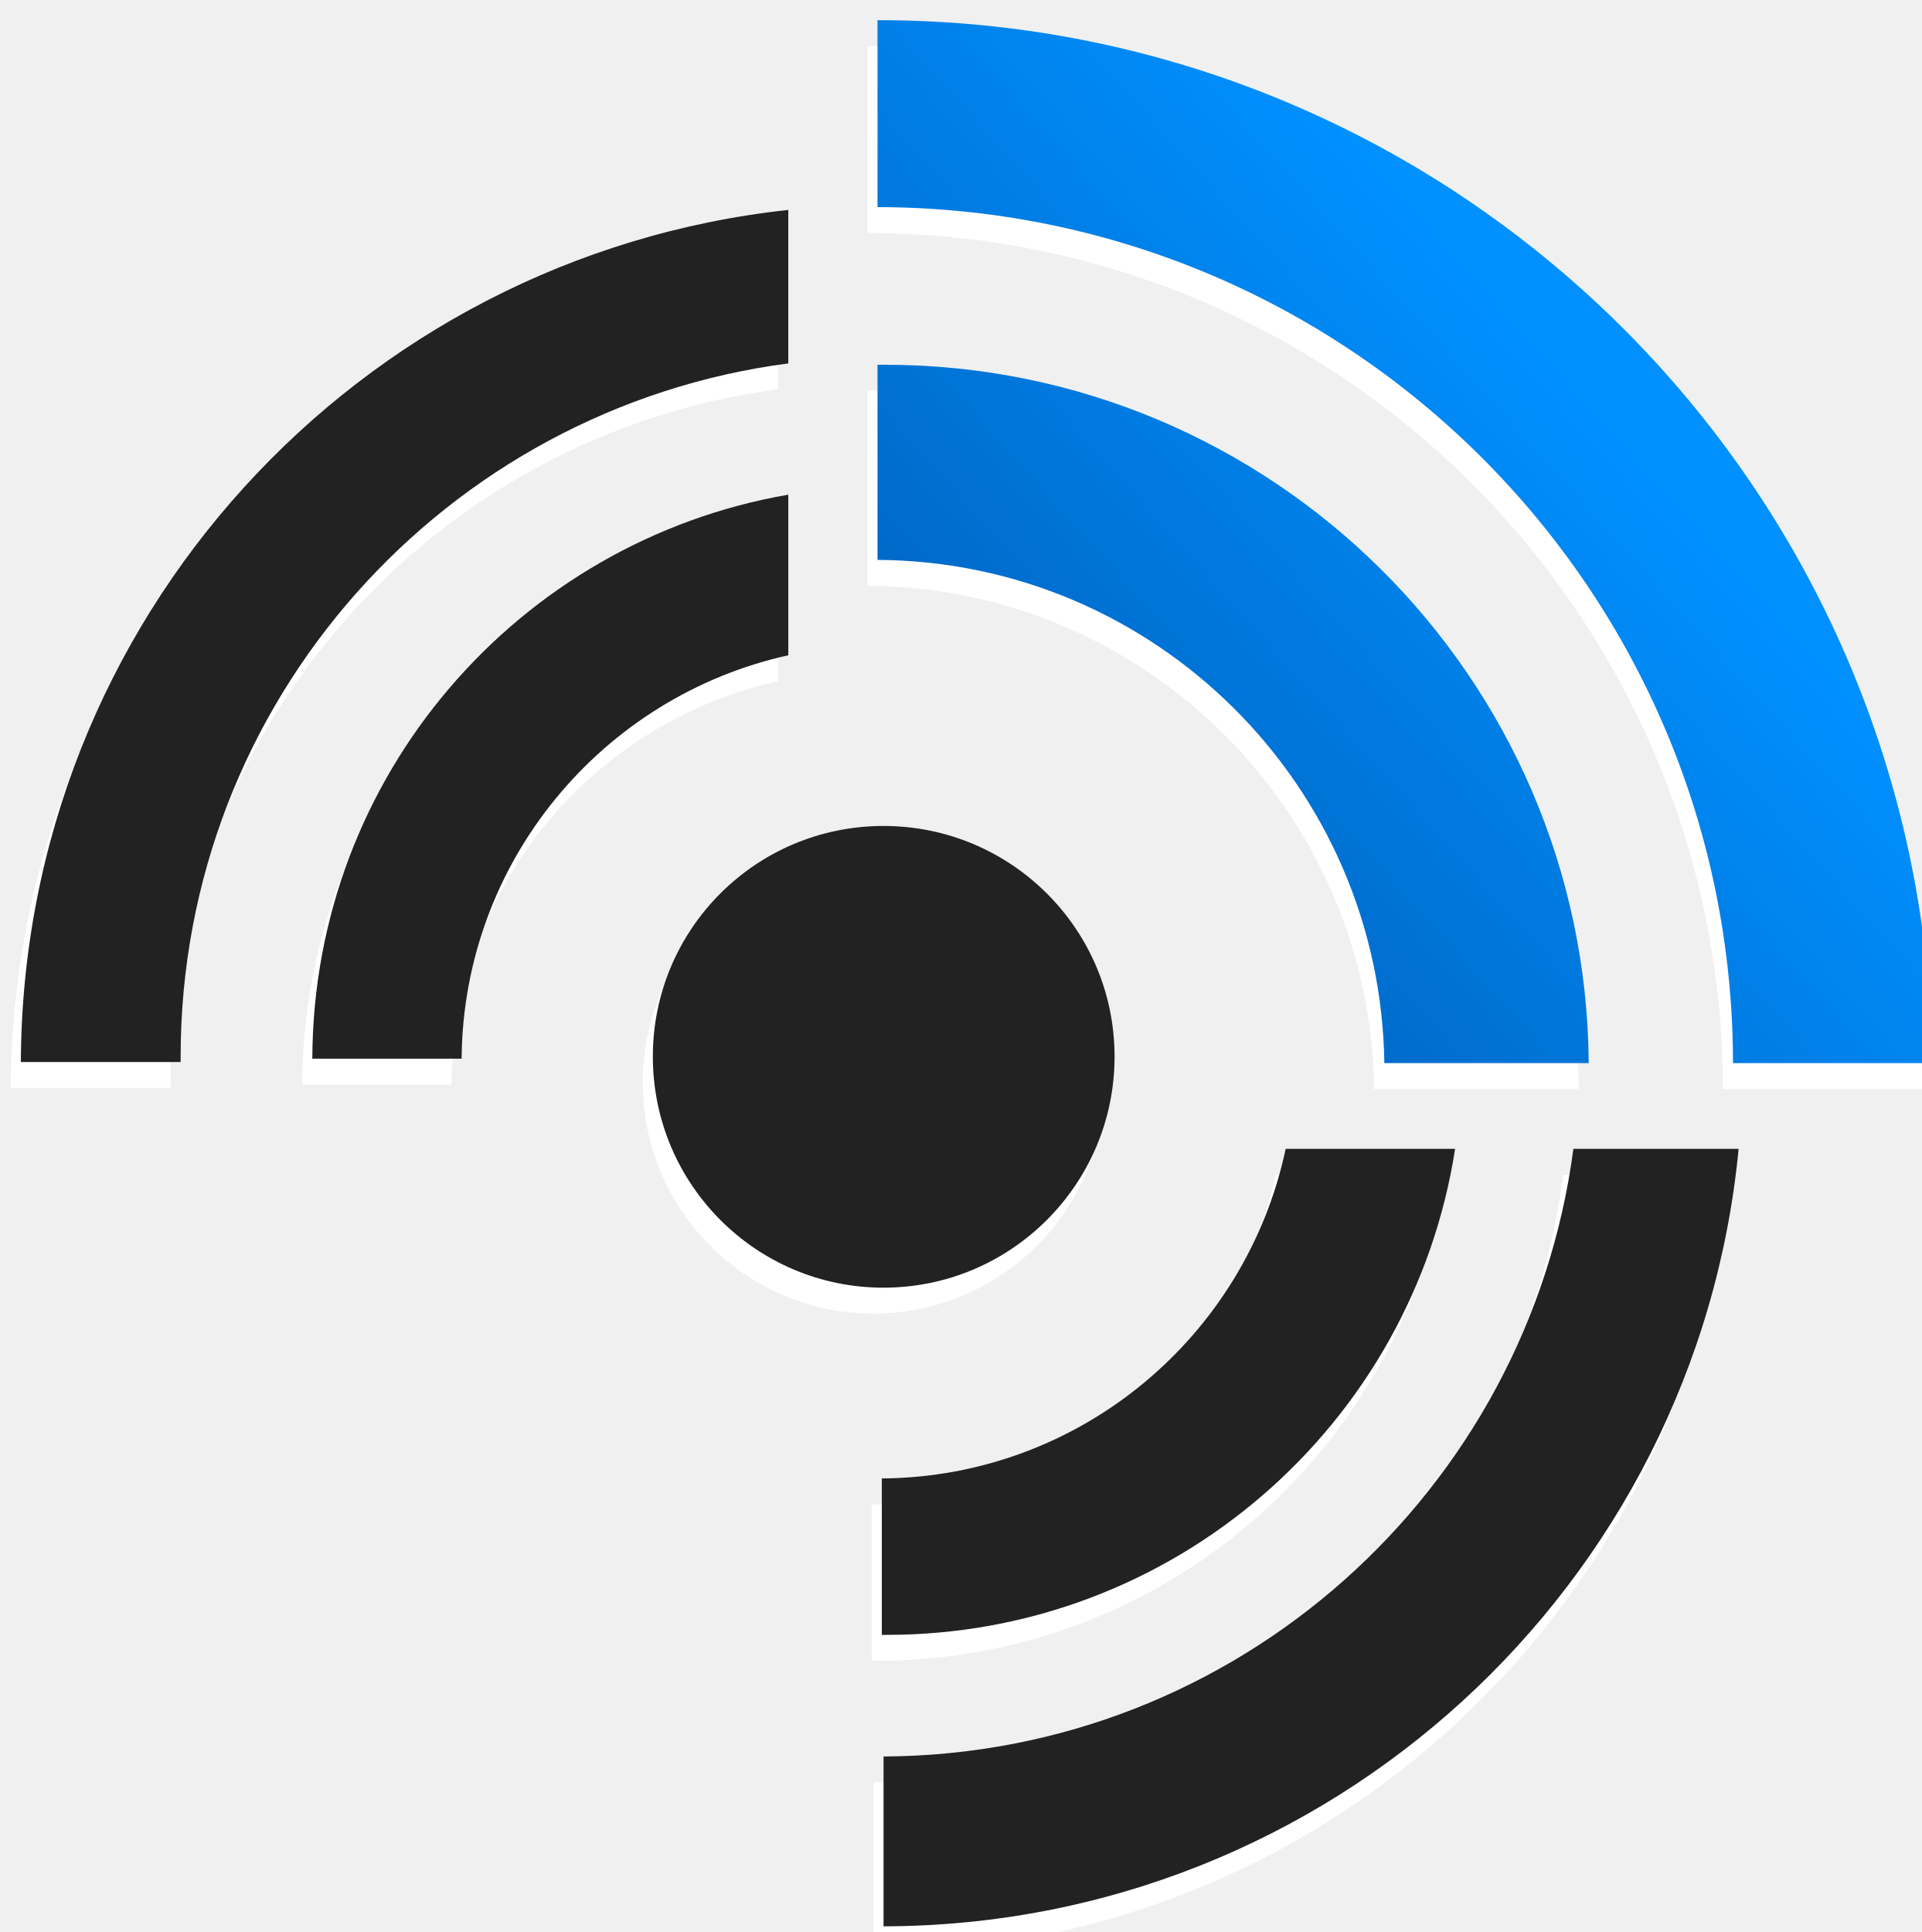
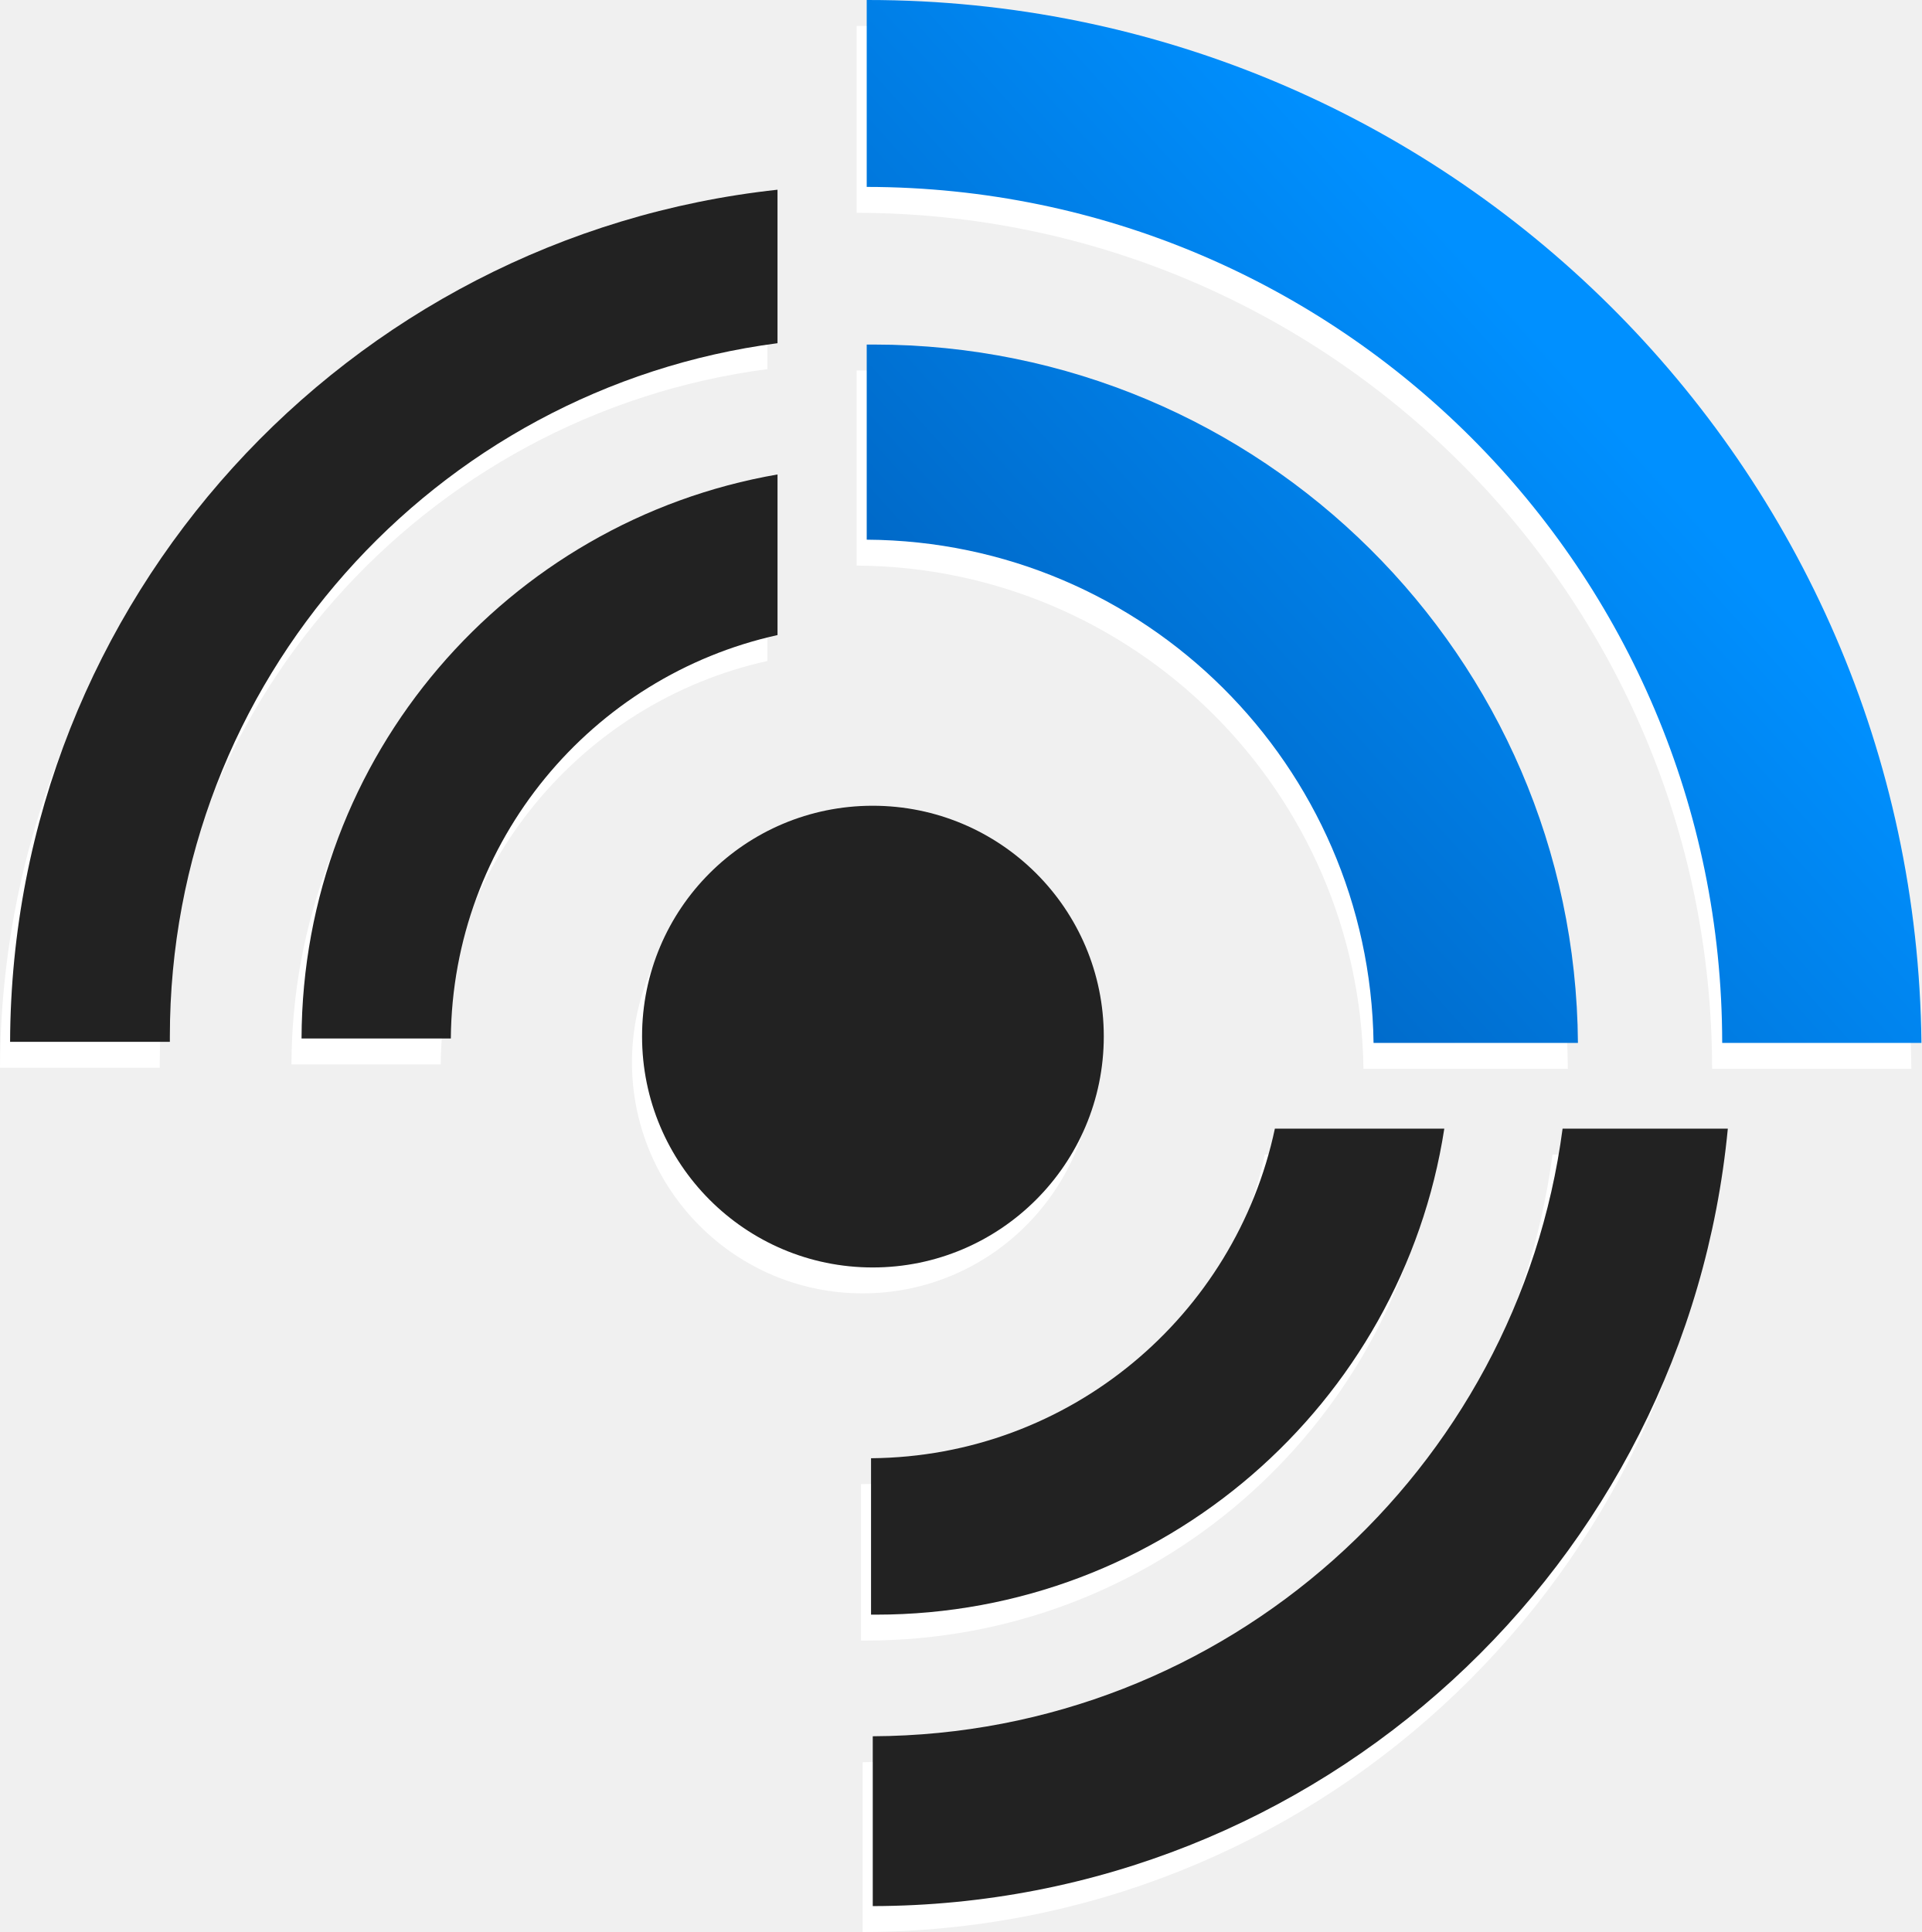
- <svg xmlns="http://www.w3.org/2000/svg" xmlns:xlink="http://www.w3.org/1999/xlink">
-   <defs>
+ <svg xmlns="http://www.w3.org/2000/svg" xmlns:xlink="http://www.w3.org/1999/xlink" version="1.1" id="svg48" width="40" height="40.221">
+   <defs id="defs8">
    <linearGradient id="linearGradient3796">
-       <stop stop-color="#0090ff" offset="0" />
-       <stop stop-color="#0062be" offset="1" />
+       <stop stop-color="#0090ff" offset="0" id="stop2" />
+       <stop stop-color="#0062be" offset="1" id="stop4" />
    </linearGradient>
    <linearGradient id="linearGradient3802" y2="53.018" xlink:href="#linearGradient3796" gradientUnits="userSpaceOnUse" x2="72.873" y1="14.64" x1="115.7" />
+     <linearGradient xlink:href="#linearGradient3796" id="linearGradient862" gradientUnits="userSpaceOnUse" x1="115.7" y1="14.64" x2="72.873" y2="53.018" />
+     <linearGradient xlink:href="#linearGradient3796" id="linearGradient864" gradientUnits="userSpaceOnUse" x1="115.7" y1="14.64" x2="72.873" y2="53.018" />
  </defs>
-   <g fill="#FFF" transform="matrix(0.4147127,0,0,0.4147127,0.4367596,36.84934)">
-     <g transform="matrix(0.9774773,0,0,0.9774773,0.9263187,-74.20883)">
-       <path d="m64.102-11.469,0,14.25c36.018,0.042,65.198,29.235,65.218,65.259h15.189c-0.463-43.994-36.228-79.509-80.332-79.509-0.026,0-0.052-0-0.078,0z" />
-       <path d="m64.102,14.799,0,14.876c21.188,0.126,38.346,17.217,38.639,38.365h15.581c-0.21-29.445-24.175-53.241-53.669-53.241-0.185,0-0.364-0.002-0.548,0z" />
+   <g transform="matrix(0.2793628,0,0,0.2793628,0.06999014,24.40228)" id="g28" style="fill:#ffffff">
+     <g transform="matrix(0.9774773,0,0,0.9774773,0.9263187,-74.20883)" id="g14">
+       <path d="M 64.102,-11.469 V 2.781 C 100.12,2.823 129.3,32.016 129.32,68.04 h 15.189 c -0.463,-43.994 -36.228,-79.509 -80.332,-79.509 -0.026,0 -0.052,-2.5e-5 -0.078,0 z" id="path10" />
+       <path d="m 64.102,14.799 v 14.876 c 21.188,0.126 38.346,17.217 38.639,38.365 h 15.581 C 118.112,38.595 94.147,14.799 64.653,14.799 c -0.185,0 -0.364,-0.002 -0.548,0 z" id="path12" />
    </g>
-     <g transform="translate(-4.139535,-75.48256)">
-       <path d="M61.077,4.201c-32.069,3.471-57.062,30.537-57.188,63.5h11.906c-0.001-0.136,0-0.27,0-0.406,0-26.472,19.725-48.306,45.281-51.656v-11.437z" />
-       <path d="m61.077,25.42c-20.105,3.478-35.409,20.946-35.469,42.031h11.125c0.117-14.724,10.509-27.002,24.344-30.062v-11.969z" />
-       <path d="m68.171,50.108c-9.502,0-17.188,7.686-17.188,17.188,0,9.502,7.686,17.219,17.188,17.219,9.502,0,17.219-7.717,17.219-17.219,0-9.502-7.717-17.188-17.219-17.188z" />
-       <path d="m98.14,74.17c-2.961,13.954-15.281,24.445-30.094,24.562v11.656c0.125,0.001,0.25,0,0.375,0,21.41,0,39.173-15.697,42.344-36.219h-12.625z" />
-       <path d="m119.58,74.17c-3.359,25.459-25.062,45.157-51.406,45.281v12.656c33.284-0.064,60.6-25.457,63.719-57.938h-12.312z" />
+     <g transform="translate(-4.139535,-75.48256)" id="g26">
+       <path d="M 61.077,4.201 C 29.008,7.672 4.015,34.738 3.889,67.701 h 11.906 c -10e-4,-0.136 0,-0.27 0,-0.406 0,-26.472 19.725,-48.306 45.281,-51.656 v -11.437 z" id="path16" />
+       <path d="M 61.077,25.42 C 40.972,28.898 25.668,46.366 25.608,67.451 H 36.733 C 36.85,52.727 47.242,40.449 61.077,37.389 Z" id="path18" />
+       <path d="m 68.171,50.108 c -9.502,0 -17.188,7.686 -17.188,17.188 0,9.502 7.686,17.219 17.188,17.219 9.502,0 17.219,-7.717 17.219,-17.219 0,-9.502 -7.717,-17.188 -17.219,-17.188 z" id="path20" />
+       <path d="M 98.14,74.17 C 95.179,88.124 82.859,98.615 68.046,98.732 v 11.656 c 0.125,10e-4 0.25,0 0.375,0 21.41,0 39.173,-15.697 42.344,-36.219 H 98.14 Z" id="path22" />
+       <path d="m 119.58,74.17 c -3.359,25.459 -25.062,45.157 -51.406,45.281 v 12.656 c 33.284,-0.064 60.6,-25.457 63.719,-57.938 h -12.312 z" id="path24" />
    </g>
  </g>
-   <g fill="url(#linearGradient3802)" transform="matrix(0.4053722,0,0,0.4053722,1.132716,5.273491)">
-     <path d="m64.102-11.469,0,14.25c36.018,0.042,65.198,29.235,65.218,65.259h15.189c-0.463-43.994-36.228-79.509-80.332-79.509-0.026,0-0.052-0-0.078,0z" />
-     <path d="m64.102,14.799,0,14.876c21.188,0.126,38.346,17.217,38.639,38.365h15.581c-0.21-29.445-24.175-53.241-53.669-53.241-0.185,0-0.364-0.002-0.548,0z" />
+   <g transform="matrix(0.2730708,0,0,0.2730708,0.538807,3.131852)" id="g34" style="fill:url(#linearGradient3802)">
+     <path d="M 64.102,-11.469 V 2.781 C 100.12,2.823 129.3,32.016 129.32,68.04 h 15.189 c -0.463,-43.994 -36.228,-79.509 -80.332,-79.509 -0.026,0 -0.052,-2.5e-5 -0.078,0 z" id="path30" style="fill:url(#linearGradient862)" />
+     <path d="m 64.102,14.799 v 14.876 c 21.188,0.126 38.346,17.217 38.639,38.365 h 15.581 C 118.112,38.595 94.147,14.799 64.653,14.799 c -0.185,0 -0.364,-0.002 -0.548,0 z" id="path32" style="fill:url(#linearGradient864)" />
  </g>
-   <g fill="#222" transform="matrix(0.4147127,0,0,0.4147127,-0.968158,4.745262)">
-     <path d="M61.077,4.201c-32.069,3.471-57.062,30.537-57.188,63.5h11.906c-0.001-0.136,0-0.27,0-0.406,0-26.472,19.725-48.306,45.281-51.656v-11.437z" />
-     <path d="m61.077,25.42c-20.105,3.478-35.409,20.946-35.469,42.031h11.125c0.117-14.724,10.509-27.002,24.344-30.062v-11.969z" />
-     <path d="m68.171,50.108c-9.502,0-17.188,7.686-17.188,17.188,0,9.502,7.686,17.219,17.188,17.219,9.502,0,17.219-7.717,17.219-17.219,0-9.502-7.717-17.188-17.219-17.188z" />
-     <path d="m98.14,74.17c-2.961,13.954-15.281,24.445-30.094,24.562v11.656c0.125,0.001,0.25,0,0.375,0,21.41,0,39.173-15.697,42.344-36.219h-12.625z" />
-     <path d="m119.58,74.17c-3.359,25.459-25.062,45.157-51.406,45.281v12.656c33.284-0.064,60.6-25.457,63.719-57.938h-12.312z" />
+   <g transform="matrix(0.2793628,0,0,0.2793628,-0.8764043,2.776021)" id="g46" style="fill:#222222">
+     <path d="M 61.077,4.201 C 29.008,7.672 4.015,34.738 3.889,67.701 h 11.906 c -10e-4,-0.136 0,-0.27 0,-0.406 0,-26.472 19.725,-48.306 45.281,-51.656 v -11.437 z" id="path36" />
+     <path d="M 61.077,25.42 C 40.972,28.898 25.668,46.366 25.608,67.451 H 36.733 C 36.85,52.727 47.242,40.449 61.077,37.389 Z" id="path38" />
+     <path d="m 68.171,50.108 c -9.502,0 -17.188,7.686 -17.188,17.188 0,9.502 7.686,17.219 17.188,17.219 9.502,0 17.219,-7.717 17.219,-17.219 0,-9.502 -7.717,-17.188 -17.219,-17.188 z" id="path40" />
+     <path d="M 98.14,74.17 C 95.179,88.124 82.859,98.615 68.046,98.732 v 11.656 c 0.125,10e-4 0.25,0 0.375,0 21.41,0 39.173,-15.697 42.344,-36.219 H 98.14 Z" id="path42" />
+     <path d="m 119.58,74.17 c -3.359,25.459 -25.062,45.157 -51.406,45.281 v 12.656 c 33.284,-0.064 60.6,-25.457 63.719,-57.938 h -12.312 z" id="path44" />
  </g>
</svg>
